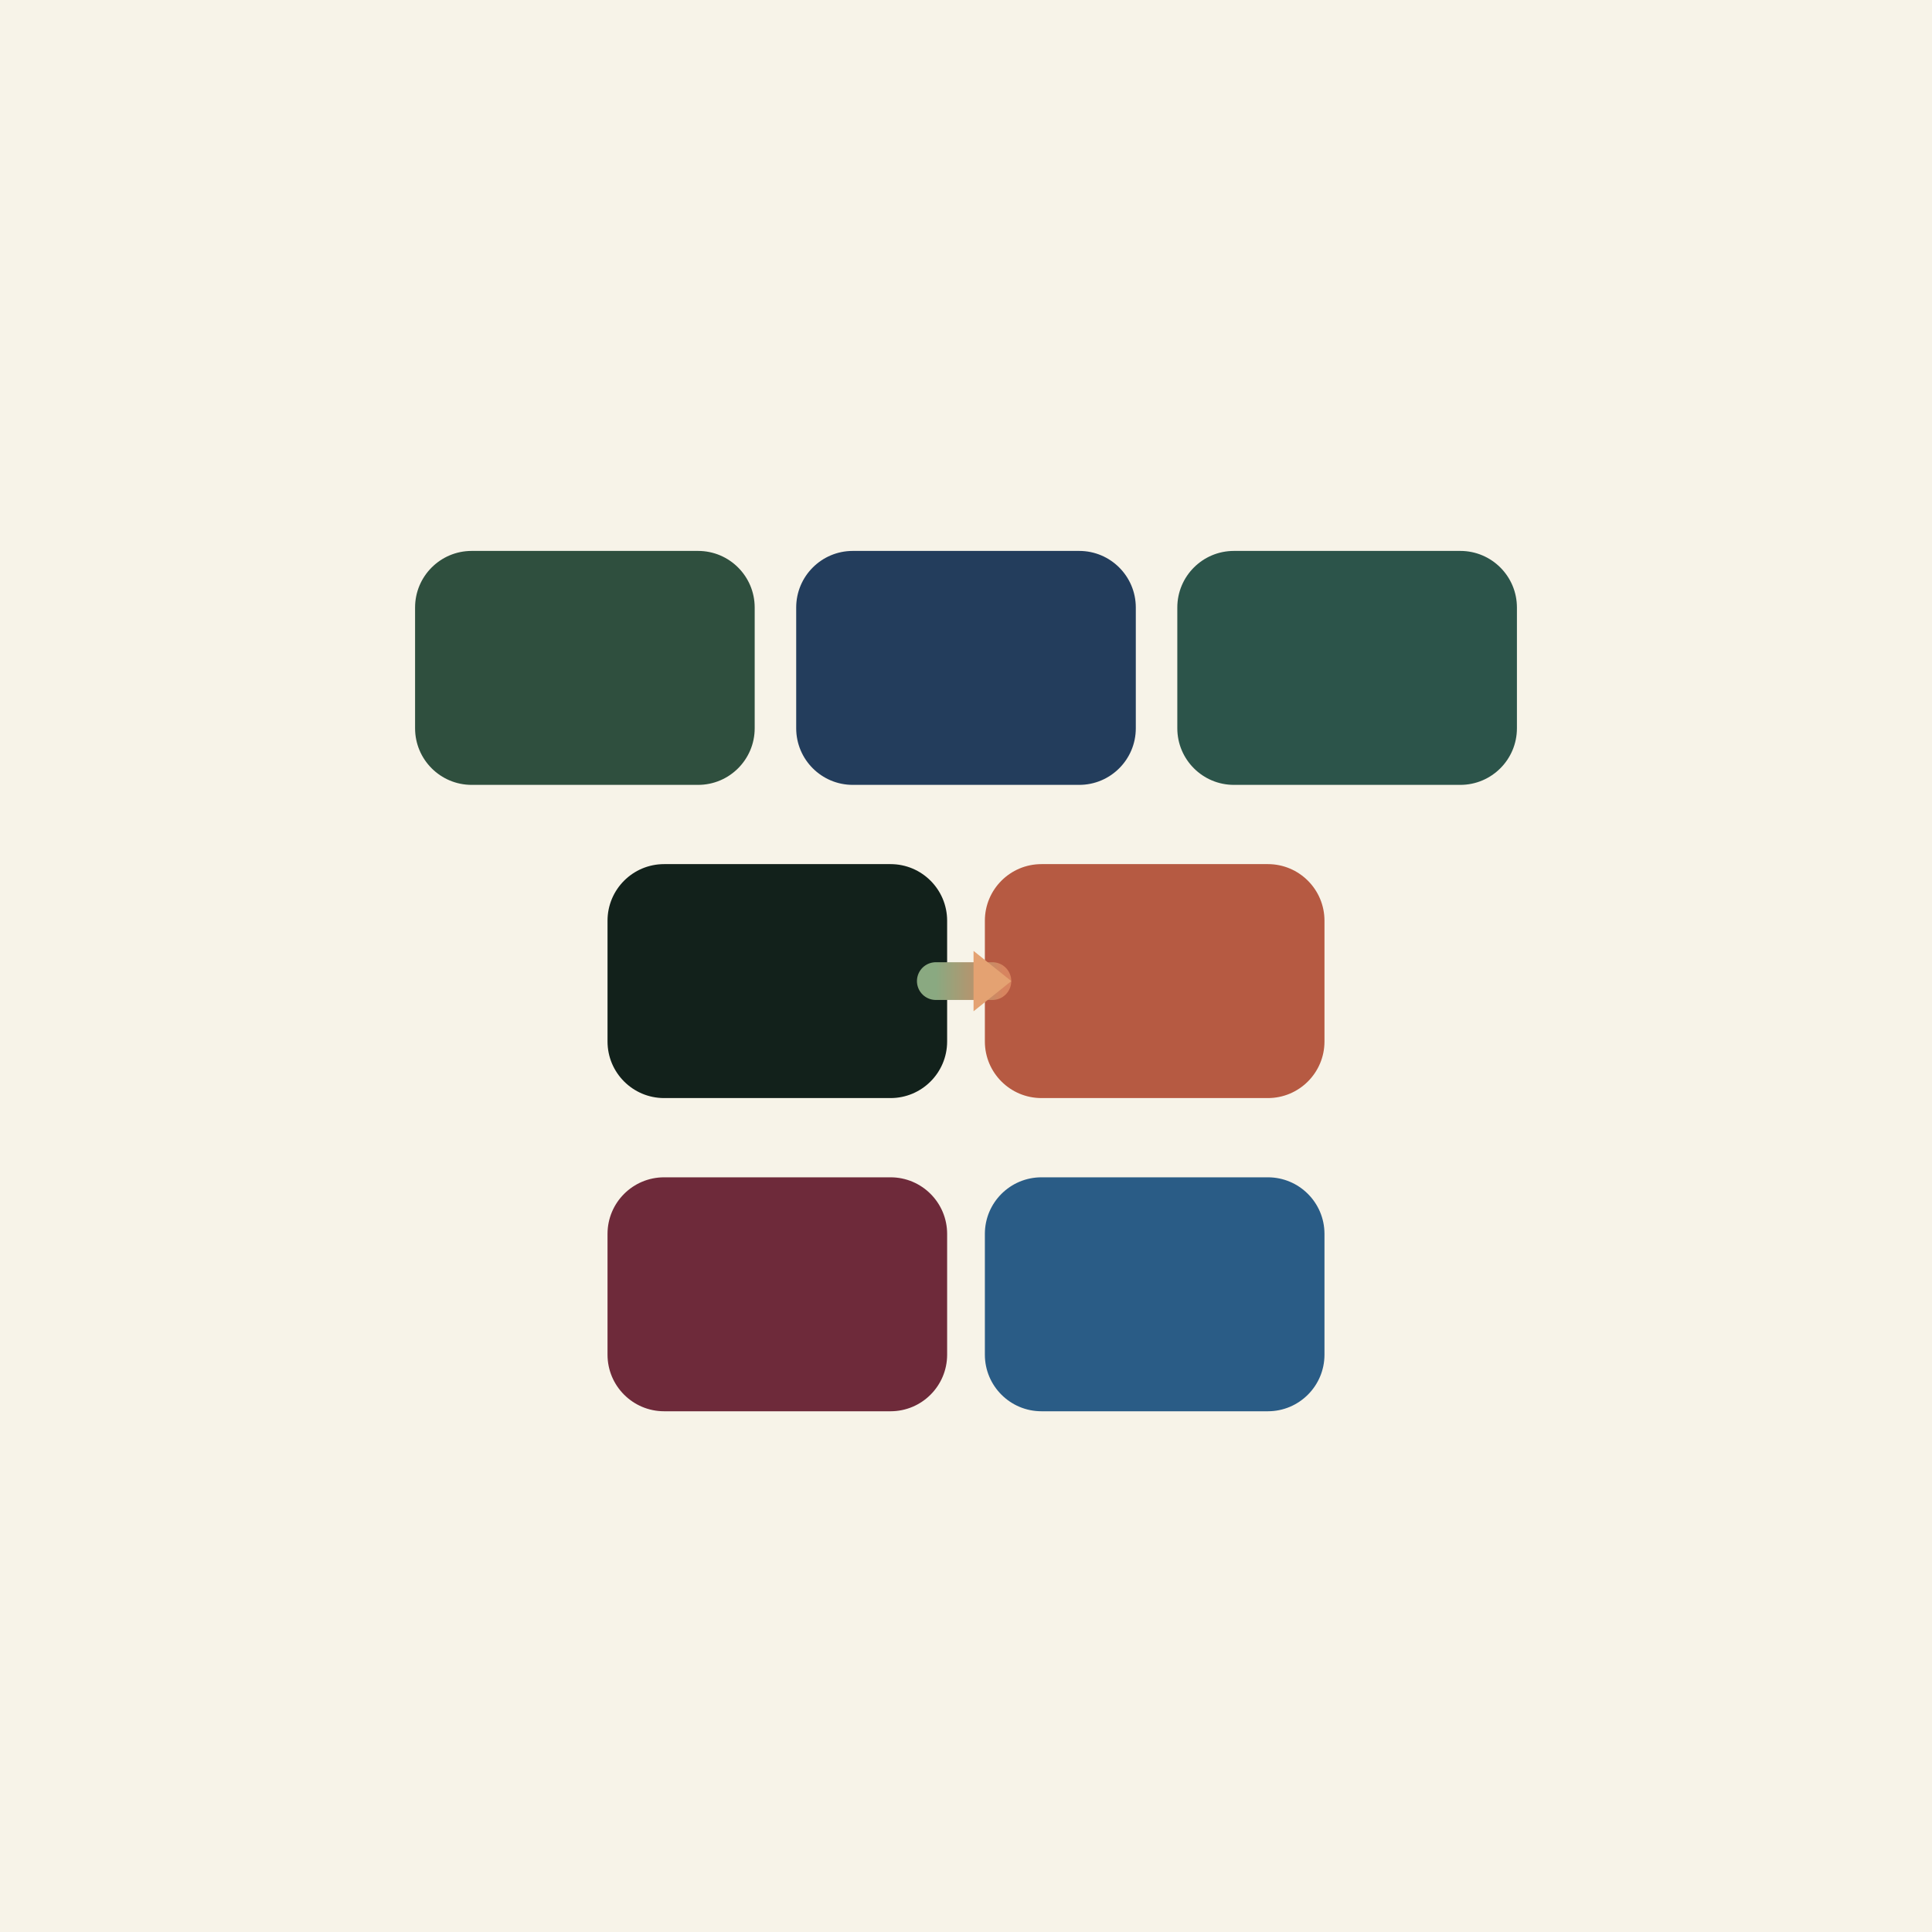
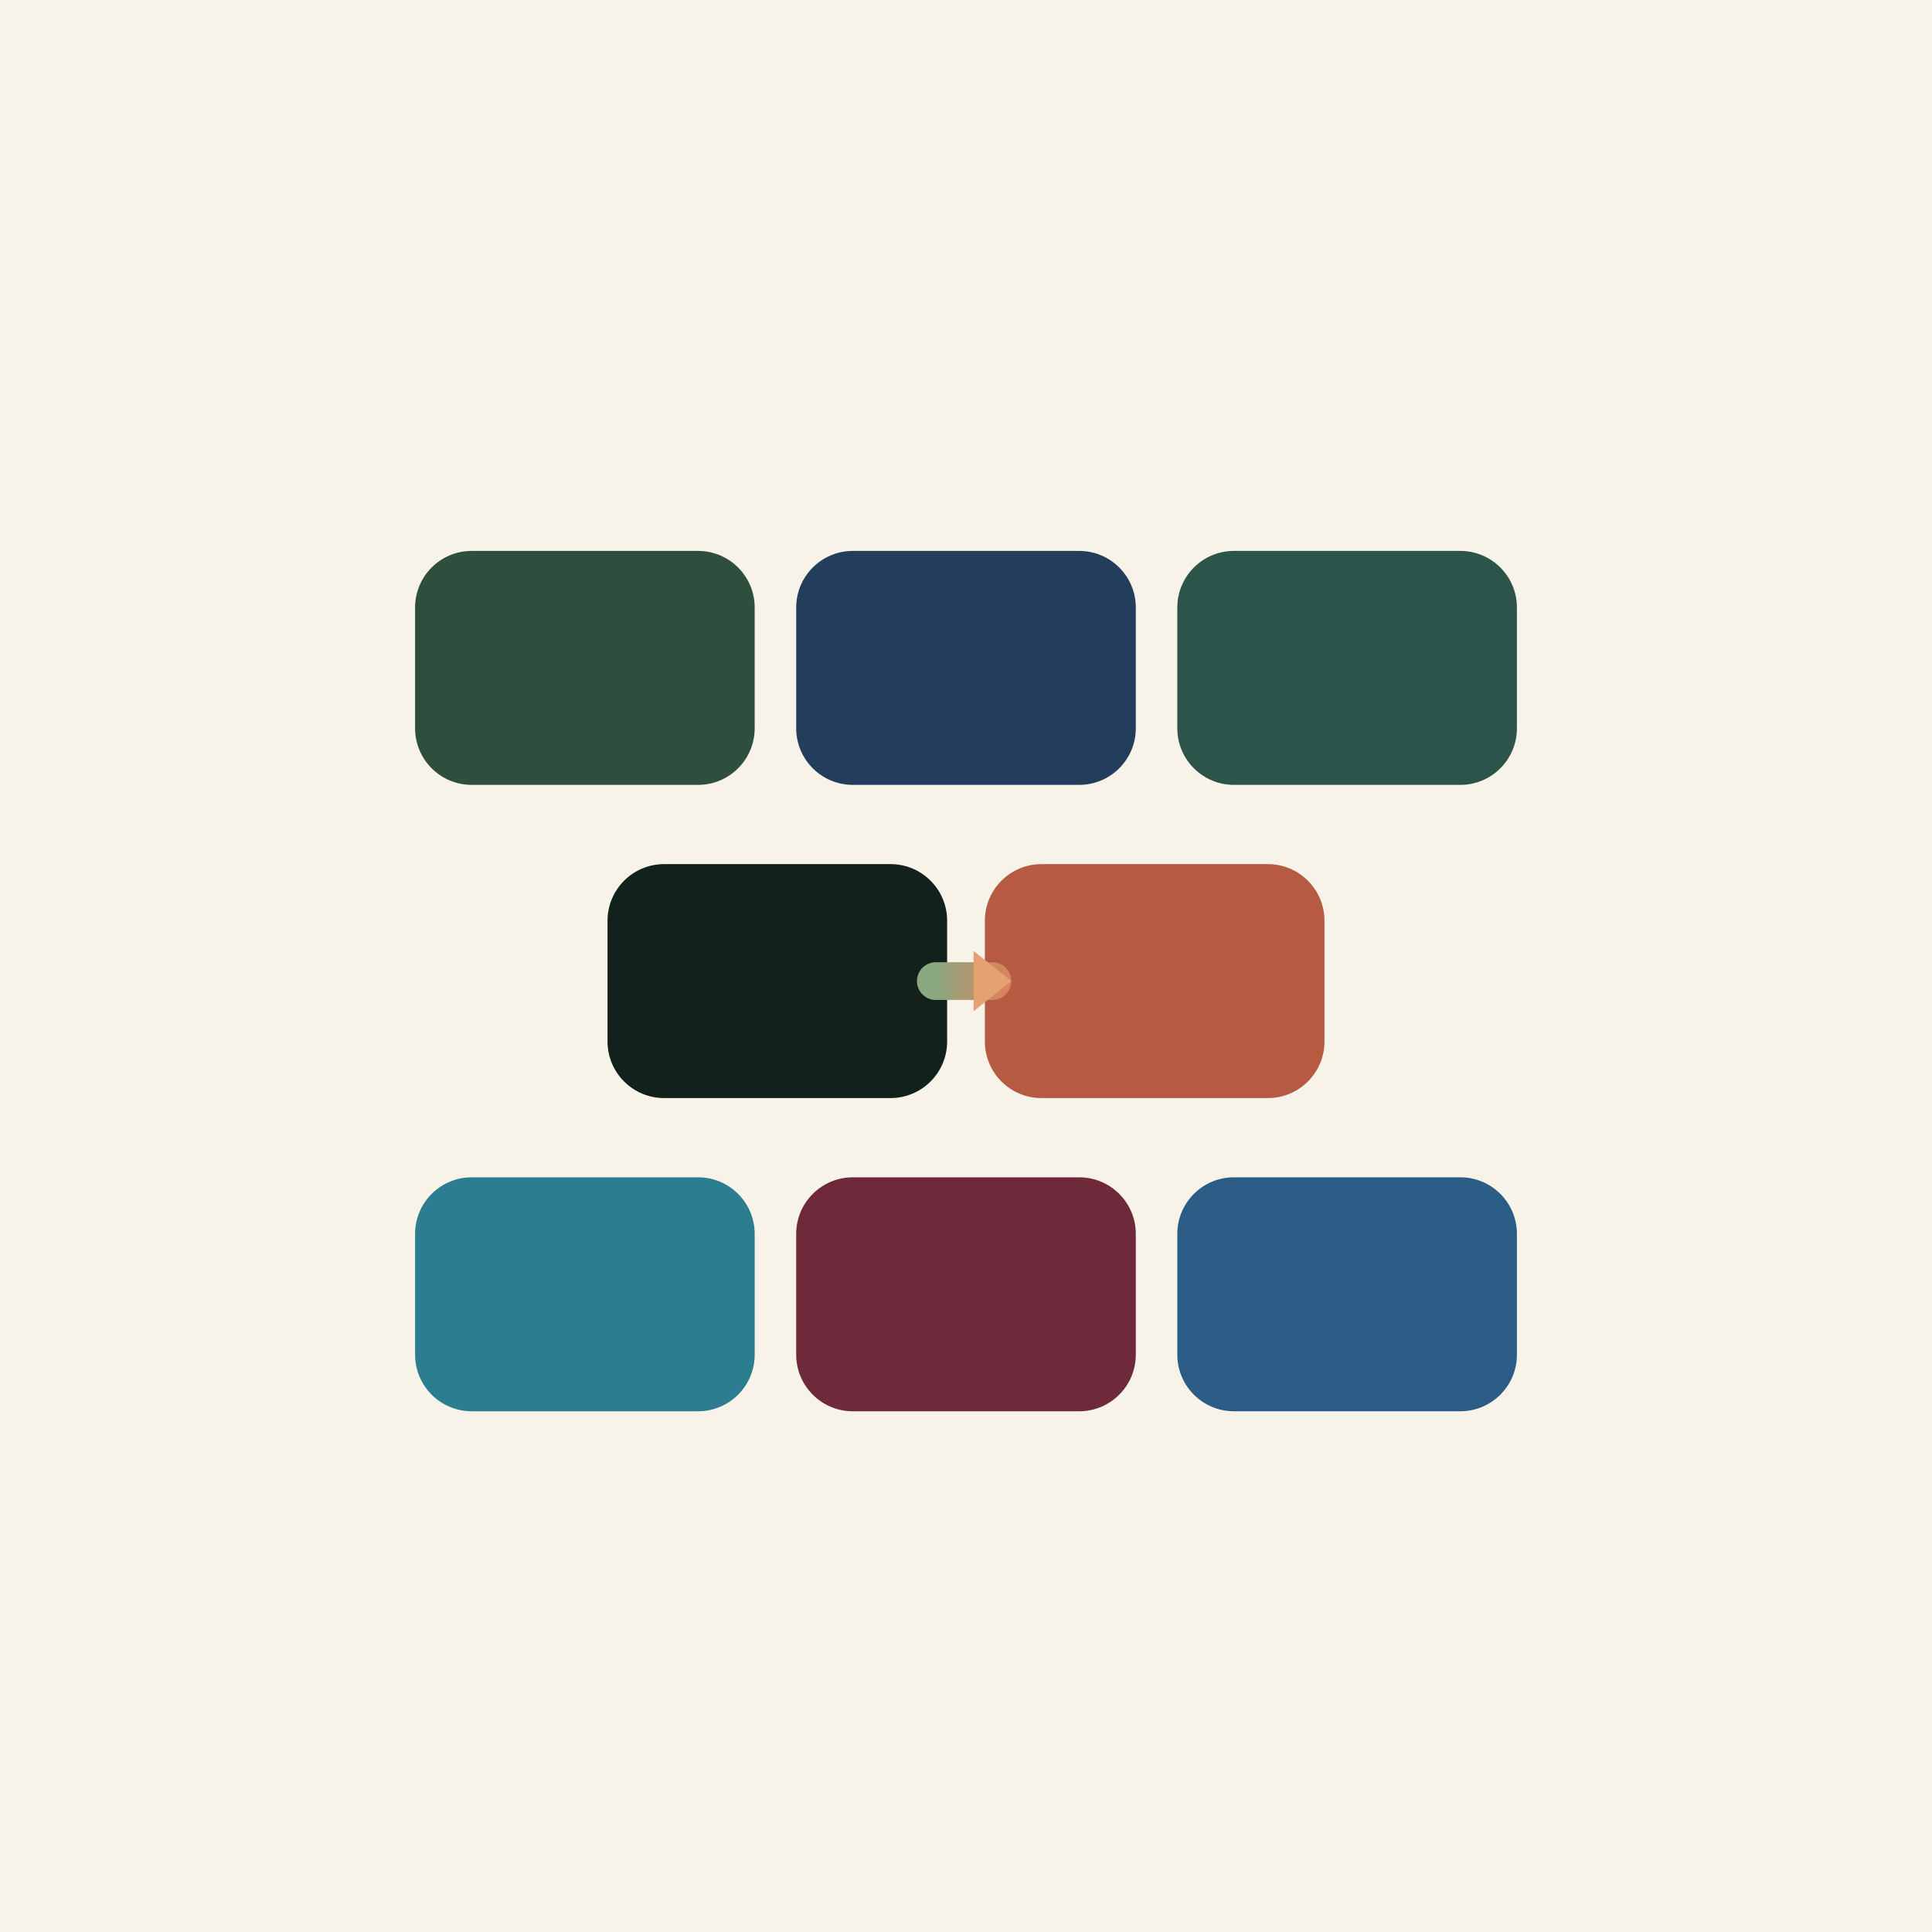
<svg xmlns="http://www.w3.org/2000/svg" viewBox="0 0 512 512" width="512" height="512">
  <defs>
    <linearGradient id="history-link" x1="248" y1="0" x2="266" y2="0" gradientUnits="userSpaceOnUse">
      <stop offset="0" stop-color="#8AA981" />
      <stop offset="1" stop-color="#D7845F" />
    </linearGradient>
  </defs>
  <rect width="512" height="512" fill="#F7F3E8" />
  <g>
    <rect x="110" y="146" width="90" height="62" rx="15" fill="#2F4F3E" />
    <rect x="211" y="146" width="90" height="62" rx="15" fill="#233D5C" />
    <rect x="312" y="146" width="90" height="62" rx="15" fill="#2C544A" />
    <rect x="161" y="229" width="90" height="62" rx="15" fill="#12211B" />
    <rect x="261" y="229" width="90" height="62" rx="15" fill="#B65A42" />
    <path d="M248 260H263" fill="none" stroke="url(#history-link)" stroke-width="10" stroke-linecap="round" />
    <path d="M258 252L268 260L258 268Z" fill="#E4A272" />
-     <rect x="161" y="312" width="90" height="62" rx="15" fill="#6E2A3A" />
-     <rect x="261" y="312" width="90" height="62" rx="15" fill="#2A5C86" />
+     <rect x="110" y="312" width="90" height="62" rx="15" fill="#2C7D90" />
+     <rect x="211" y="312" width="90" height="62" rx="15" fill="#6E2A3A" />
+     <rect x="312" y="312" width="90" height="62" rx="15" fill="#2A5C86" />
  </g>
</svg>
